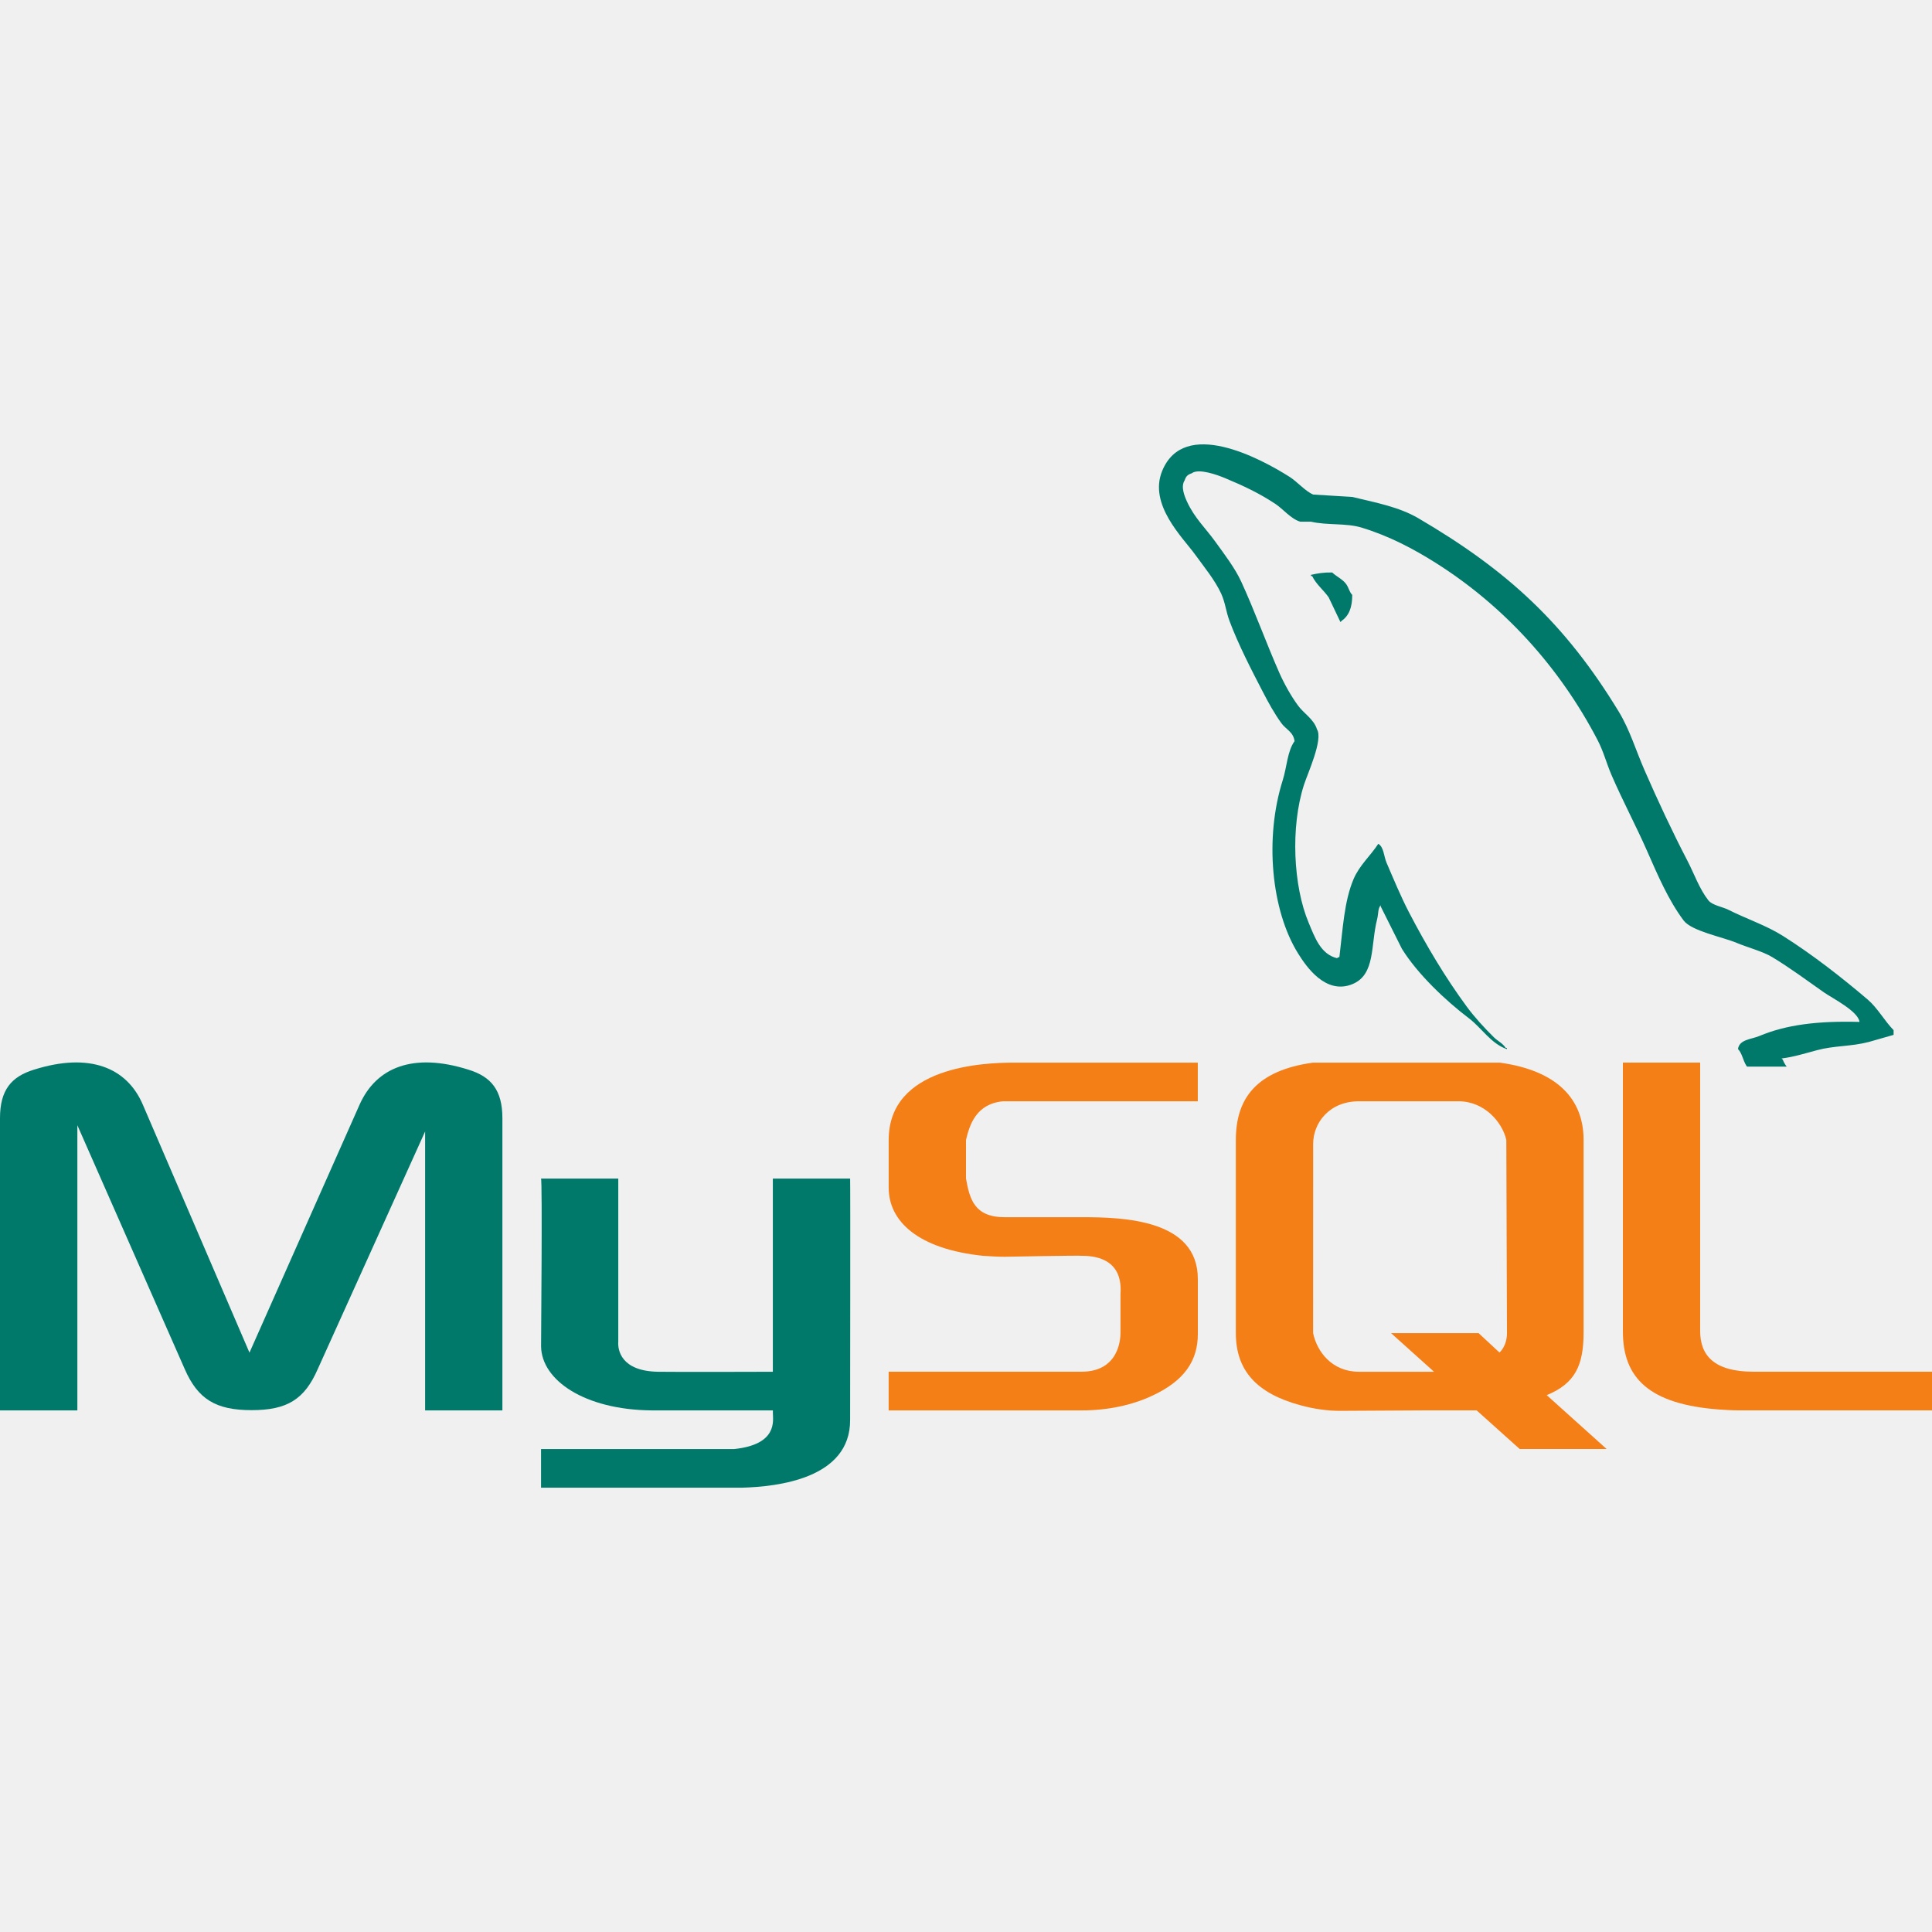
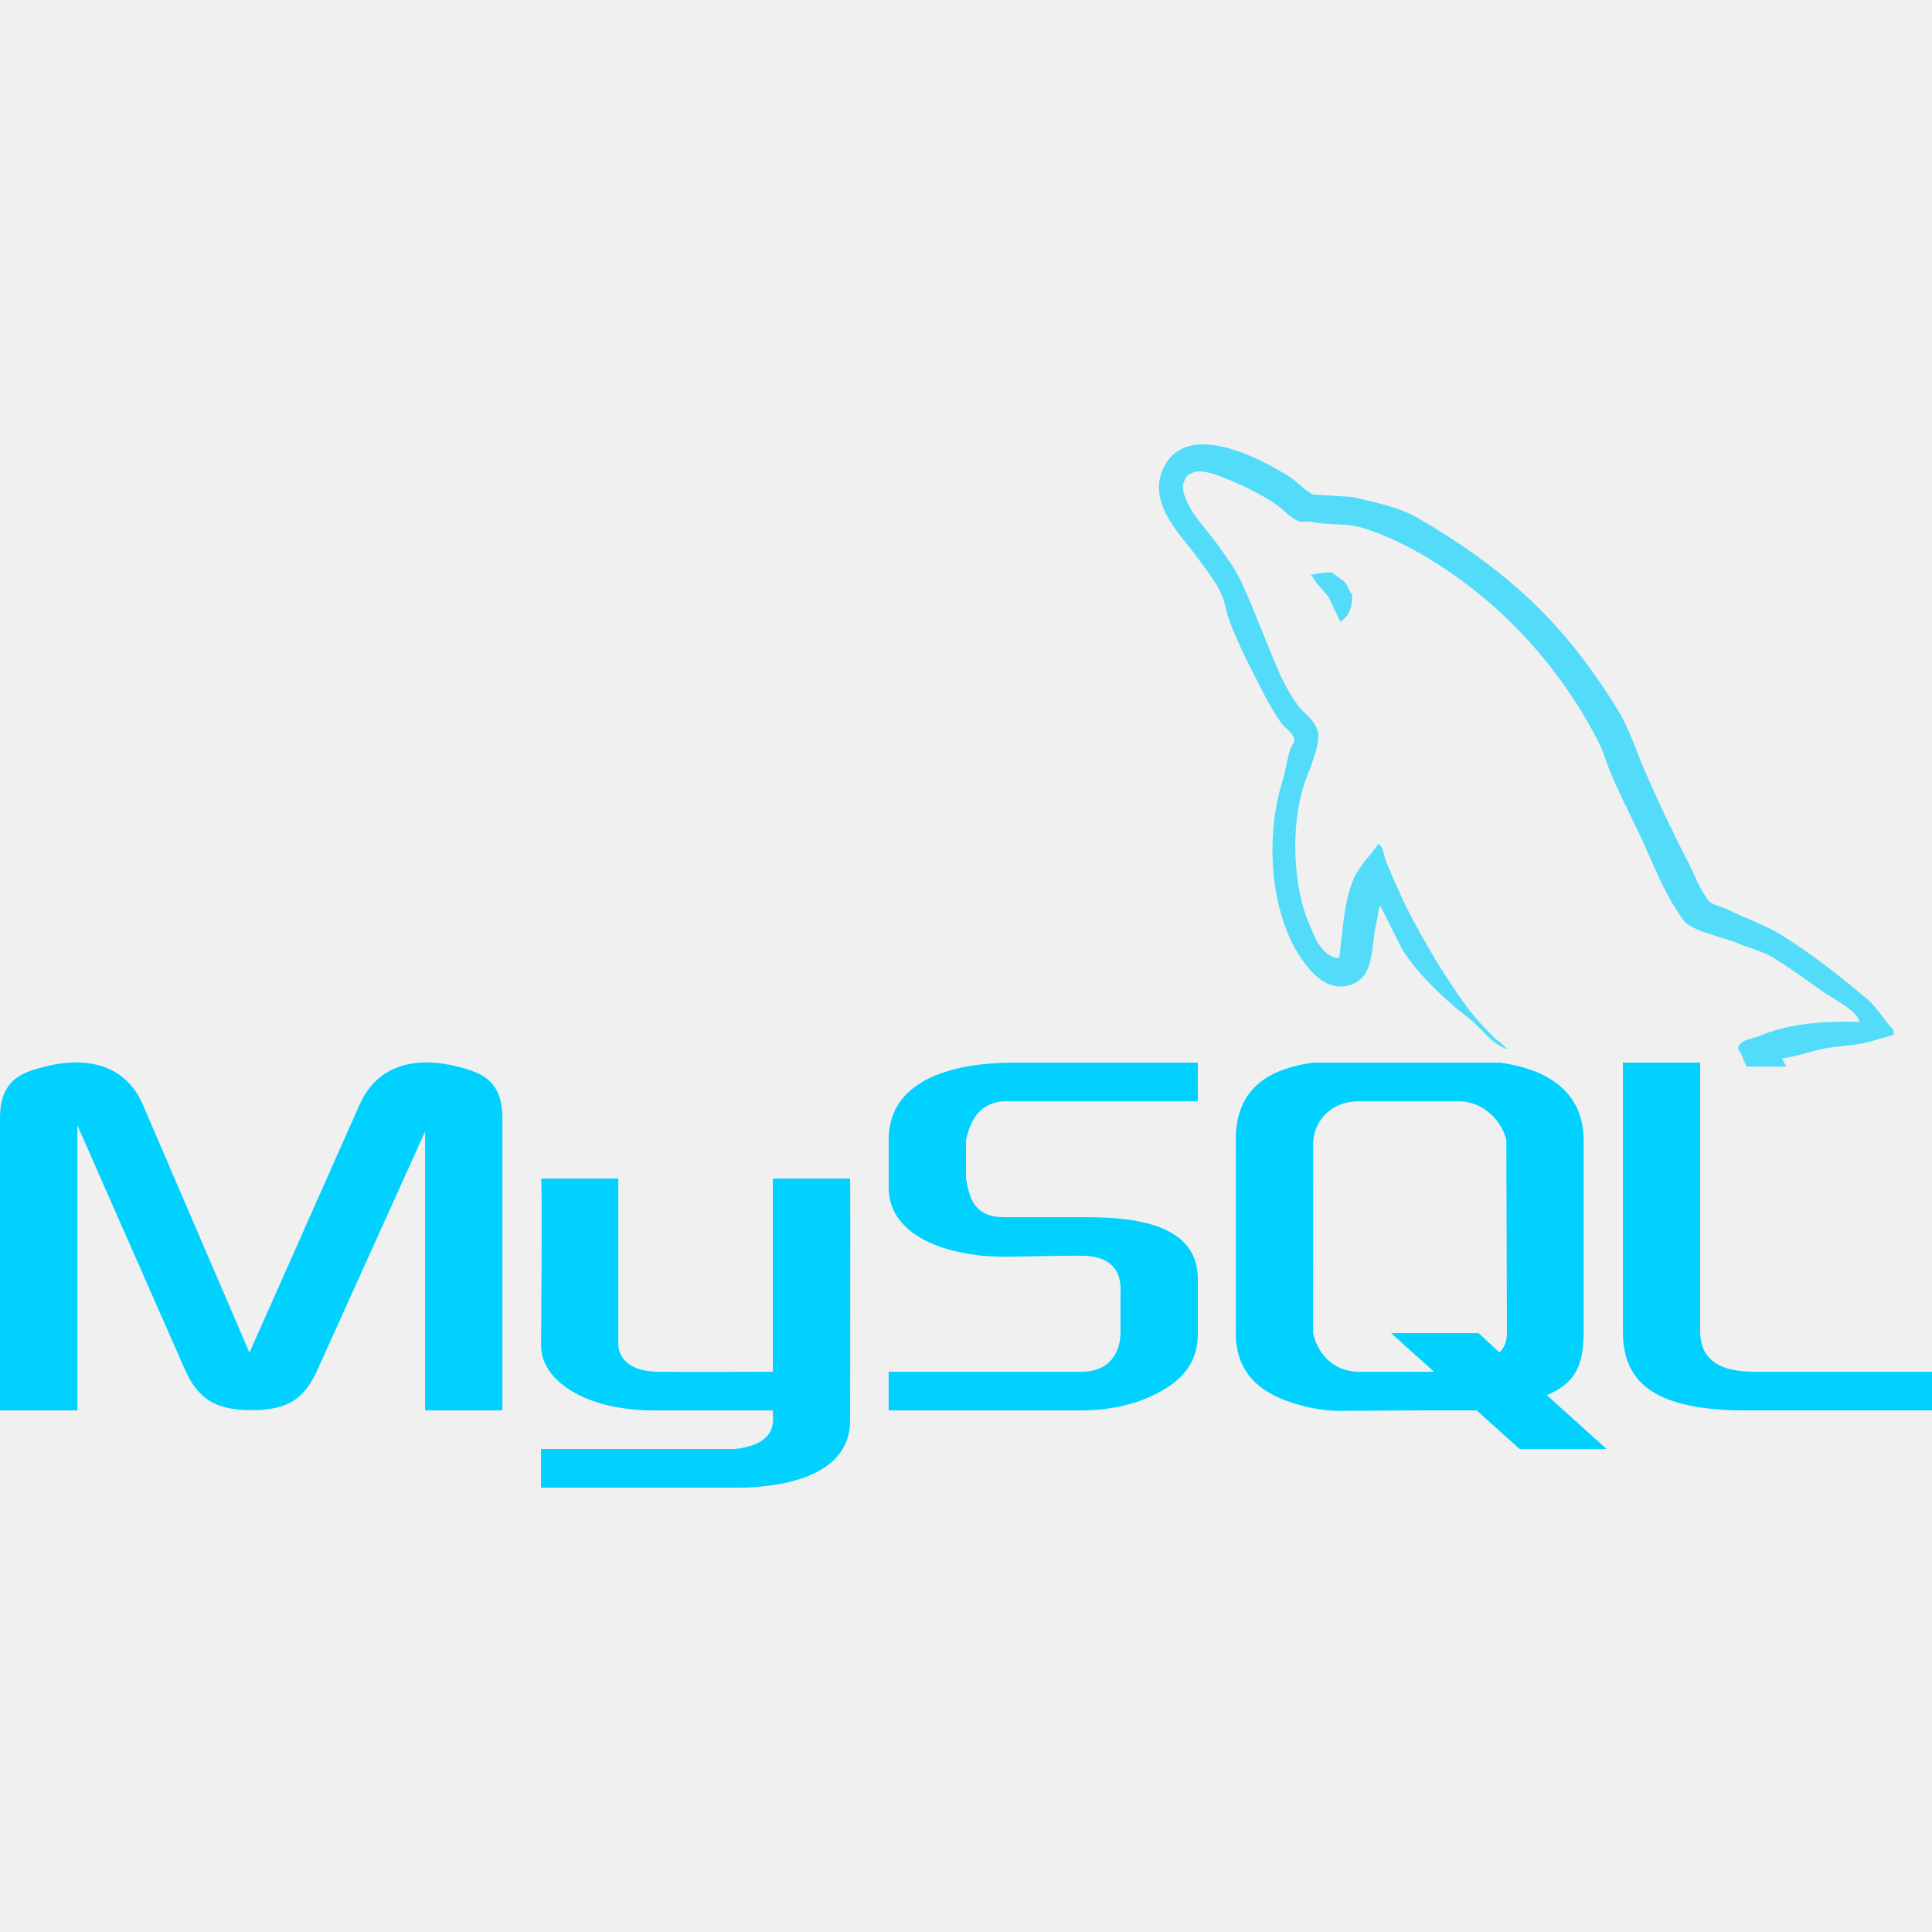
<svg xmlns="http://www.w3.org/2000/svg" viewBox="0 0 48 48">
  <defs>
    <style>
      @keyframes mysql-ani {
        100% { transform: rotate(-360deg); }
      }
      #mysql-whale {
        animation: mysql-ani 5s linear infinite;
        transform-origin: 22px 28px;
      }
    </style>
    <mask id="mysql-mask">
-       <rect x="0" y="0" width="48" height="26.5" fill="white" />
+       <rect x="0" y="0" width="48" height="26.5" fill="#00d1ff" />
    </mask>
  </defs>
-   <path fill="#00796b" d="M0.002,35.041h1.92v-7.085l2.667,6.057c0.329,0.755,0.779,1.022,1.662,1.022 s1.315-0.267,1.644-1.022l2.667-5.902v6.93h1.92v-7.258c0-0.697-0.277-1.035-0.849-1.209c-1.367-0.43-2.285-0.059-2.7,0.872 l-2.735,6.16l-2.649-6.16c-0.398-0.93-1.332-1.302-2.7-0.872C0.277,26.748,0,27.085,0,27.782v7.258H0.002z" />
-   <path fill="#00796b" d="M13.441,29.281h1.92v4.055c-0.015,0.2,0.064,0.731,0.99,0.745c0.472,0.008,2.821,0,2.85,0v-4.8h1.92 c0.008,0,0,5.968,0,5.993c0.01,1.472-1.828,1.662-2.673,1.687h-5.006v-0.96c0.01,0,4.787,0.001,4.801,0 c1.088-0.115,0.959-0.714,0.959-0.896v-0.064H16.19c-1.67-0.015-2.735-0.751-2.747-1.59C13.441,33.373,13.479,29.317,13.441,29.281 z" />
-   <path fill="#f57f17" d="M22.081,35.041h4.807c0.63,0,1.242-0.132,1.728-0.36c0.81-0.372,1.144-0.875,1.144-1.536v-1.368 c0-1.476-1.83-1.536-2.88-1.536h-1.92c-0.755,0-0.87-0.456-0.96-0.96v-0.96c0.09-0.384,0.258-0.9,0.923-0.96 c0.773,0,4.836,0,4.836,0v-0.96h-4.566c-0.755,0-3.114,0.09-3.114,1.92v1.187c0,0.84,0.738,1.524,2.34,1.692 c0.18,0.012,0.36,0.024,0.539,0.024c0,0,1.866-0.036,1.92-0.024c1.08,0,0.96,0.84,0.96,0.96v0.96c0,0.132-0.03,0.96-0.971,0.96 c-0.072,0-4.789,0-4.789,0V35.041z" />
-   <path fill="#f57f17" d="M40.32,33.08c0,1.159,0.655,1.809,2.392,1.939c0.162,0.011,0.325,0.021,0.488,0.021H48v-0.96h-4.435 c-0.991,0-1.325-0.416-1.325-1.011v-6.669h-1.92V33.08z" />
-   <path fill="#f57f17" d="M30.704,33.121v-4.8c0-1.02,0.5-1.724,1.916-1.92h0.672h3.447h0.525 c1.416,0.196,2.08,0.899,2.08,1.92v4.782c0,0.827-0.215,1.271-0.916,1.559L39.916,36h-2.16l-1.07-0.96h-1.257l-2.136,0.012 c-0.309,0-0.635-0.043-0.993-0.141C31.226,34.618,30.704,34.054,30.704,33.121z M32.624,33.121c0.098,0.467,0.473,0.96,1.14,0.96 h1.864l-1.068-0.96h2.175l0.519,0.482c0,0,0.186-0.152,0.186-0.482c0-0.33-0.016-4.8-0.016-4.8c-0.098-0.434-0.538-0.96-1.188-0.96 h-2.471c-0.749,0-1.14,0.548-1.14,1.058L32.624,33.121L32.624,33.121z" />
+   <path fill="#00d1ff" d="M0.002,35.041h1.92v-7.085l2.667,6.057c0.329,0.755,0.779,1.022,1.662,1.022 s1.315-0.267,1.644-1.022l2.667-5.902v6.93h1.92v-7.258c0-0.697-0.277-1.035-0.849-1.209c-1.367-0.43-2.285-0.059-2.7,0.872 l-2.735,6.16l-2.649-6.16c-0.398-0.93-1.332-1.302-2.7-0.872C0.277,26.748,0,27.085,0,27.782v7.258H0.002z" />
+   <path fill="#00d1ff" d="M13.441,29.281h1.92v4.055c-0.015,0.2,0.064,0.731,0.99,0.745c0.472,0.008,2.821,0,2.85,0v-4.8h1.92 c0.008,0,0,5.968,0,5.993c0.01,1.472-1.828,1.662-2.673,1.687h-5.006v-0.96c0.01,0,4.787,0.001,4.801,0 c1.088-0.115,0.959-0.714,0.959-0.896v-0.064H16.19c-1.67-0.015-2.735-0.751-2.747-1.59C13.441,33.373,13.479,29.317,13.441,29.281 z" />
+   <path fill="#00d1ff" d="M22.081,35.041h4.807c0.63,0,1.242-0.132,1.728-0.36c0.81-0.372,1.144-0.875,1.144-1.536v-1.368 c0-1.476-1.83-1.536-2.88-1.536h-1.92c-0.755,0-0.87-0.456-0.96-0.96v-0.96c0.09-0.384,0.258-0.9,0.923-0.96 c0.773,0,4.836,0,4.836,0v-0.96h-4.566c-0.755,0-3.114,0.09-3.114,1.92v1.187c0,0.84,0.738,1.524,2.34,1.692 c0.18,0.012,0.36,0.024,0.539,0.024c0,0,1.866-0.036,1.92-0.024c1.08,0,0.96,0.84,0.96,0.96v0.96c0,0.132-0.03,0.96-0.971,0.96 c-0.072,0-4.789,0-4.789,0V35.041z" />
+   <path fill="#00d1ff" d="M40.32,33.08c0,1.159,0.655,1.809,2.392,1.939c0.162,0.011,0.325,0.021,0.488,0.021H48v-0.96h-4.435 c-0.991,0-1.325-0.416-1.325-1.011v-6.669h-1.92V33.08z" />
+   <path fill="#00d1ff" d="M30.704,33.121v-4.8c0-1.02,0.5-1.724,1.916-1.92h0.672h3.447h0.525 c1.416,0.196,2.08,0.899,2.08,1.92v4.782c0,0.827-0.215,1.271-0.916,1.559L39.916,36h-2.16l-1.07-0.96h-1.257l-2.136,0.012 c-0.309,0-0.635-0.043-0.993-0.141C31.226,34.618,30.704,34.054,30.704,33.121z M32.624,33.121c0.098,0.467,0.473,0.96,1.14,0.96 h1.864l-1.068-0.96h2.175l0.519,0.482c0,0,0.186-0.152,0.186-0.482c0-0.33-0.016-4.8-0.016-4.8c-0.098-0.434-0.538-0.96-1.188-0.96 h-2.471c-0.749,0-1.14,0.548-1.14,1.058L32.624,33.121L32.624,33.121z" />
  <g mask="url(#mysql-mask)">
    <g id="mysql-whale">
-       <path fill="#00796b" d="M46.199,25.389c-1.031-0.028-1.818,0.068-2.491,0.351c-0.191,0.081-0.496,0.083-0.528,0.323 c0.105,0.11,0.121,0.275,0.205,0.41c0.16,0.26,0.432,0.609,0.674,0.791c0.265,0.2,0.538,0.414,0.821,0.587 c0.504,0.307,1.067,0.483,1.553,0.791c0.286,0.181,0.57,0.411,0.85,0.615c0.138,0.102,0.23,0.259,0.41,0.323 c0-0.01,0-0.019,0-0.029c-0.094-0.12-0.119-0.285-0.205-0.411c-0.127-0.127-0.254-0.254-0.381-0.381 c-0.372-0.494-0.846-0.929-1.348-1.289c-0.401-0.288-1.298-0.677-1.466-1.143c-0.01-0.01-0.019-0.019-0.03-0.03 c0.284-0.032,0.617-0.135,0.879-0.205c0.441-0.118,0.834-0.087,1.289-0.205c0.205-0.059,0.41-0.117,0.615-0.176 c0-0.039,0-0.078,0-0.117c-0.23-0.236-0.395-0.548-0.645-0.762c-0.657-0.559-1.373-1.117-2.11-1.583 c-0.409-0.258-0.915-0.426-1.348-0.645c-0.146-0.074-0.402-0.112-0.498-0.234c-0.228-0.29-0.351-0.659-0.527-0.996 c-0.368-0.708-0.73-1.482-1.055-2.227c-0.223-0.508-0.368-1.01-0.645-1.466c-1.331-2.188-2.764-3.509-4.982-4.807 c-0.472-0.276-1.041-0.385-1.642-0.528c-0.323-0.019-0.645-0.039-0.968-0.059c-0.197-0.083-0.401-0.323-0.587-0.44 c-0.735-0.465-2.621-1.475-3.165-0.147c-0.344,0.838,0.514,1.656,0.821,2.081c0.215,0.298,0.491,0.632,0.645,0.968 c0.101,0.22,0.119,0.441,0.205,0.674c0.213,0.574,0.55,1.228,0.826,1.759c0.139,0.269,0.293,0.551,0.469,0.791 c0.108,0.147,0.293,0.212,0.323,0.44c-0.181,0.253-0.191,0.646-0.293,0.968c-0.458,1.445-0.285,3.24,0.381,4.308 c0.204,0.328,0.686,1.032,1.348,0.762c0.579-0.236,0.45-0.967,0.615-1.612c0.037-0.146,0.014-0.253,0.088-0.351 c0,0.01,0,0.019,0,0.03c0.176,0.351,0.351,0.704,0.528,1.055c0.391,0.629,1.084,1.286,1.67,1.73 c0.304,0.23,0.544,0.628,0.938,0.762c0-0.01,0-0.019,0-0.03c-0.01,0-0.019,0-0.03,0c-0.076-0.119-0.196-0.168-0.293-0.264 c-0.229-0.225-0.485-0.504-0.674-0.762c-0.534-0.725-1.006-1.519-1.436-2.345c-0.205-0.395-0.384-0.829-0.557-1.231 c-0.067-0.155-0.066-0.389-0.205-0.469c-0.19,0.294-0.468,0.532-0.615,0.879c-0.234,0.555-0.265,1.233-0.351,1.934 c-0.052,0.018-0.029,0.006-0.059,0.029c-0.408-0.099-0.552-0.518-0.704-0.879c-0.384-0.912-0.455-2.38-0.117-3.429 c0.087-0.272,0.482-1.127,0.323-1.378c-0.076-0.251-0.328-0.396-0.468-0.587c-0.175-0.236-0.348-0.548-0.469-0.821 c-0.314-0.711-0.612-1.538-0.943-2.257c-0.158-0.344-0.425-0.691-0.645-0.996c-0.243-0.338-0.516-0.587-0.704-0.996 c-0.067-0.145-0.158-0.378-0.059-0.528c0.032-0.101,0.076-0.143,0.176-0.176c0.17-0.132,0.643,0.043,0.821,0.117 c0.47,0.195,0.862,0.381,1.26,0.645c0.191,0.127,0.384,0.372,0.615,0.44c0.088,0,0.176,0,0.264,0 c0.413,0.095,0.875,0.03,1.26,0.147c0.682,0.207,1.292,0.529,1.846,0.879c1.69,1.067,3.071,2.585,4.016,4.397 c0.152,0.292,0.218,0.57,0.351,0.879c0.27,0.624,0.611,1.266,0.879,1.876c0.268,0.609,0.53,1.223,0.909,1.73 c0.2,0.266,0.97,0.409,1.319,0.557c0.245,0.104,0.647,0.211,0.879,0.351c0.444,0.268,0.874,0.587,1.289,0.879 C45.528,24.803,46.167,25.124,46.199,25.389z" />
-       <path fill="#00796b" d="M33.098,14.223c-0.215-0.004-0.367,0.023-0.528,0.059c0,0.01,0,0.019,0,0.03c0.01,0,0.019,0,0.03,0 c0.103,0.21,0.283,0.347,0.41,0.528c0.098,0.205,0.195,0.41,0.293,0.615c0.01-0.01,0.019-0.019,0.029-0.029 c0.181-0.128,0.265-0.332,0.264-0.645c-0.073-0.077-0.084-0.173-0.147-0.264C33.365,14.394,33.203,14.325,33.098,14.223z" />
+       <path fill="#00d1ff" d="M46.199,25.389c-1.031-0.028-1.818,0.068-2.491,0.351c-0.191,0.081-0.496,0.083-0.528,0.323 c0.105,0.11,0.121,0.275,0.205,0.41c0.16,0.26,0.432,0.609,0.674,0.791c0.265,0.2,0.538,0.414,0.821,0.587 c0.504,0.307,1.067,0.483,1.553,0.791c0.286,0.181,0.57,0.411,0.85,0.615c0.138,0.102,0.23,0.259,0.41,0.323 c0-0.01,0-0.019,0-0.029c-0.094-0.12-0.119-0.285-0.205-0.411c-0.127-0.127-0.254-0.254-0.381-0.381 c-0.372-0.494-0.846-0.929-1.348-1.289c-0.401-0.288-1.298-0.677-1.466-1.143c-0.01-0.01-0.019-0.019-0.03-0.03 c0.284-0.032,0.617-0.135,0.879-0.205c0.441-0.118,0.834-0.087,1.289-0.205c0.205-0.059,0.41-0.117,0.615-0.176 c0-0.039,0-0.078,0-0.117c-0.23-0.236-0.395-0.548-0.645-0.762c-0.657-0.559-1.373-1.117-2.11-1.583 c-0.409-0.258-0.915-0.426-1.348-0.645c-0.146-0.074-0.402-0.112-0.498-0.234c-0.228-0.29-0.351-0.659-0.527-0.996 c-0.368-0.708-0.73-1.482-1.055-2.227c-0.223-0.508-0.368-1.01-0.645-1.466c-1.331-2.188-2.764-3.509-4.982-4.807 c-0.472-0.276-1.041-0.385-1.642-0.528c-0.323-0.019-0.645-0.039-0.968-0.059c-0.197-0.083-0.401-0.323-0.587-0.44 c-0.735-0.465-2.621-1.475-3.165-0.147c-0.344,0.838,0.514,1.656,0.821,2.081c0.215,0.298,0.491,0.632,0.645,0.968 c0.101,0.22,0.119,0.441,0.205,0.674c0.213,0.574,0.55,1.228,0.826,1.759c0.139,0.269,0.293,0.551,0.469,0.791 c0.108,0.147,0.293,0.212,0.323,0.44c-0.181,0.253-0.191,0.646-0.293,0.968c-0.458,1.445-0.285,3.24,0.381,4.308 c0.204,0.328,0.686,1.032,1.348,0.762c0.579-0.236,0.45-0.967,0.615-1.612c0.037-0.146,0.014-0.253,0.088-0.351 c0,0.01,0,0.019,0,0.03c0.176,0.351,0.351,0.704,0.528,1.055c0.391,0.629,1.084,1.286,1.67,1.73 c0.304,0.23,0.544,0.628,0.938,0.762c0-0.01,0-0.019,0-0.03c-0.01,0-0.019,0-0.03,0c-0.076-0.119-0.196-0.168-0.293-0.264 c-0.229-0.225-0.485-0.504-0.674-0.762c-0.534-0.725-1.006-1.519-1.436-2.345c-0.205-0.395-0.384-0.829-0.557-1.231 c-0.067-0.155-0.066-0.389-0.205-0.469c-0.19,0.294-0.468,0.532-0.615,0.879c-0.234,0.555-0.265,1.233-0.351,1.934 c-0.052,0.018-0.029,0.006-0.059,0.029c-0.408-0.099-0.552-0.518-0.704-0.879c-0.384-0.912-0.455-2.38-0.117-3.429 c0.087-0.272,0.482-1.127,0.323-1.378c-0.076-0.251-0.328-0.396-0.468-0.587c-0.175-0.236-0.348-0.548-0.469-0.821 c-0.314-0.711-0.612-1.538-0.943-2.257c-0.158-0.344-0.425-0.691-0.645-0.996c-0.243-0.338-0.516-0.587-0.704-0.996 c-0.067-0.145-0.158-0.378-0.059-0.528c0.032-0.101,0.076-0.143,0.176-0.176c0.17-0.132,0.643,0.043,0.821,0.117 c0.47,0.195,0.862,0.381,1.26,0.645c0.191,0.127,0.384,0.372,0.615,0.44c0.088,0,0.176,0,0.264,0 c0.413,0.095,0.875,0.03,1.26,0.147c0.682,0.207,1.292,0.529,1.846,0.879c1.69,1.067,3.071,2.585,4.016,4.397 c0.152,0.292,0.218,0.57,0.351,0.879c0.27,0.624,0.611,1.266,0.879,1.876c0.268,0.609,0.53,1.223,0.909,1.73 c0.2,0.266,0.97,0.409,1.319,0.557c0.245,0.104,0.647,0.211,0.879,0.351c0.444,0.268,0.874,0.587,1.289,0.879 C45.528,24.803,46.167,25.124,46.199,25.389z" />
+       <path fill="#00d1ff" d="M33.098,14.223c-0.215-0.004-0.367,0.023-0.528,0.059c0,0.01,0,0.019,0,0.03c0.01,0,0.019,0,0.03,0 c0.103,0.21,0.283,0.347,0.41,0.528c0.098,0.205,0.195,0.41,0.293,0.615c0.01-0.01,0.019-0.019,0.029-0.029 c0.181-0.128,0.265-0.332,0.264-0.645c-0.073-0.077-0.084-0.173-0.147-0.264C33.365,14.394,33.203,14.325,33.098,14.223z" />
    </g>
  </g>
</svg>
